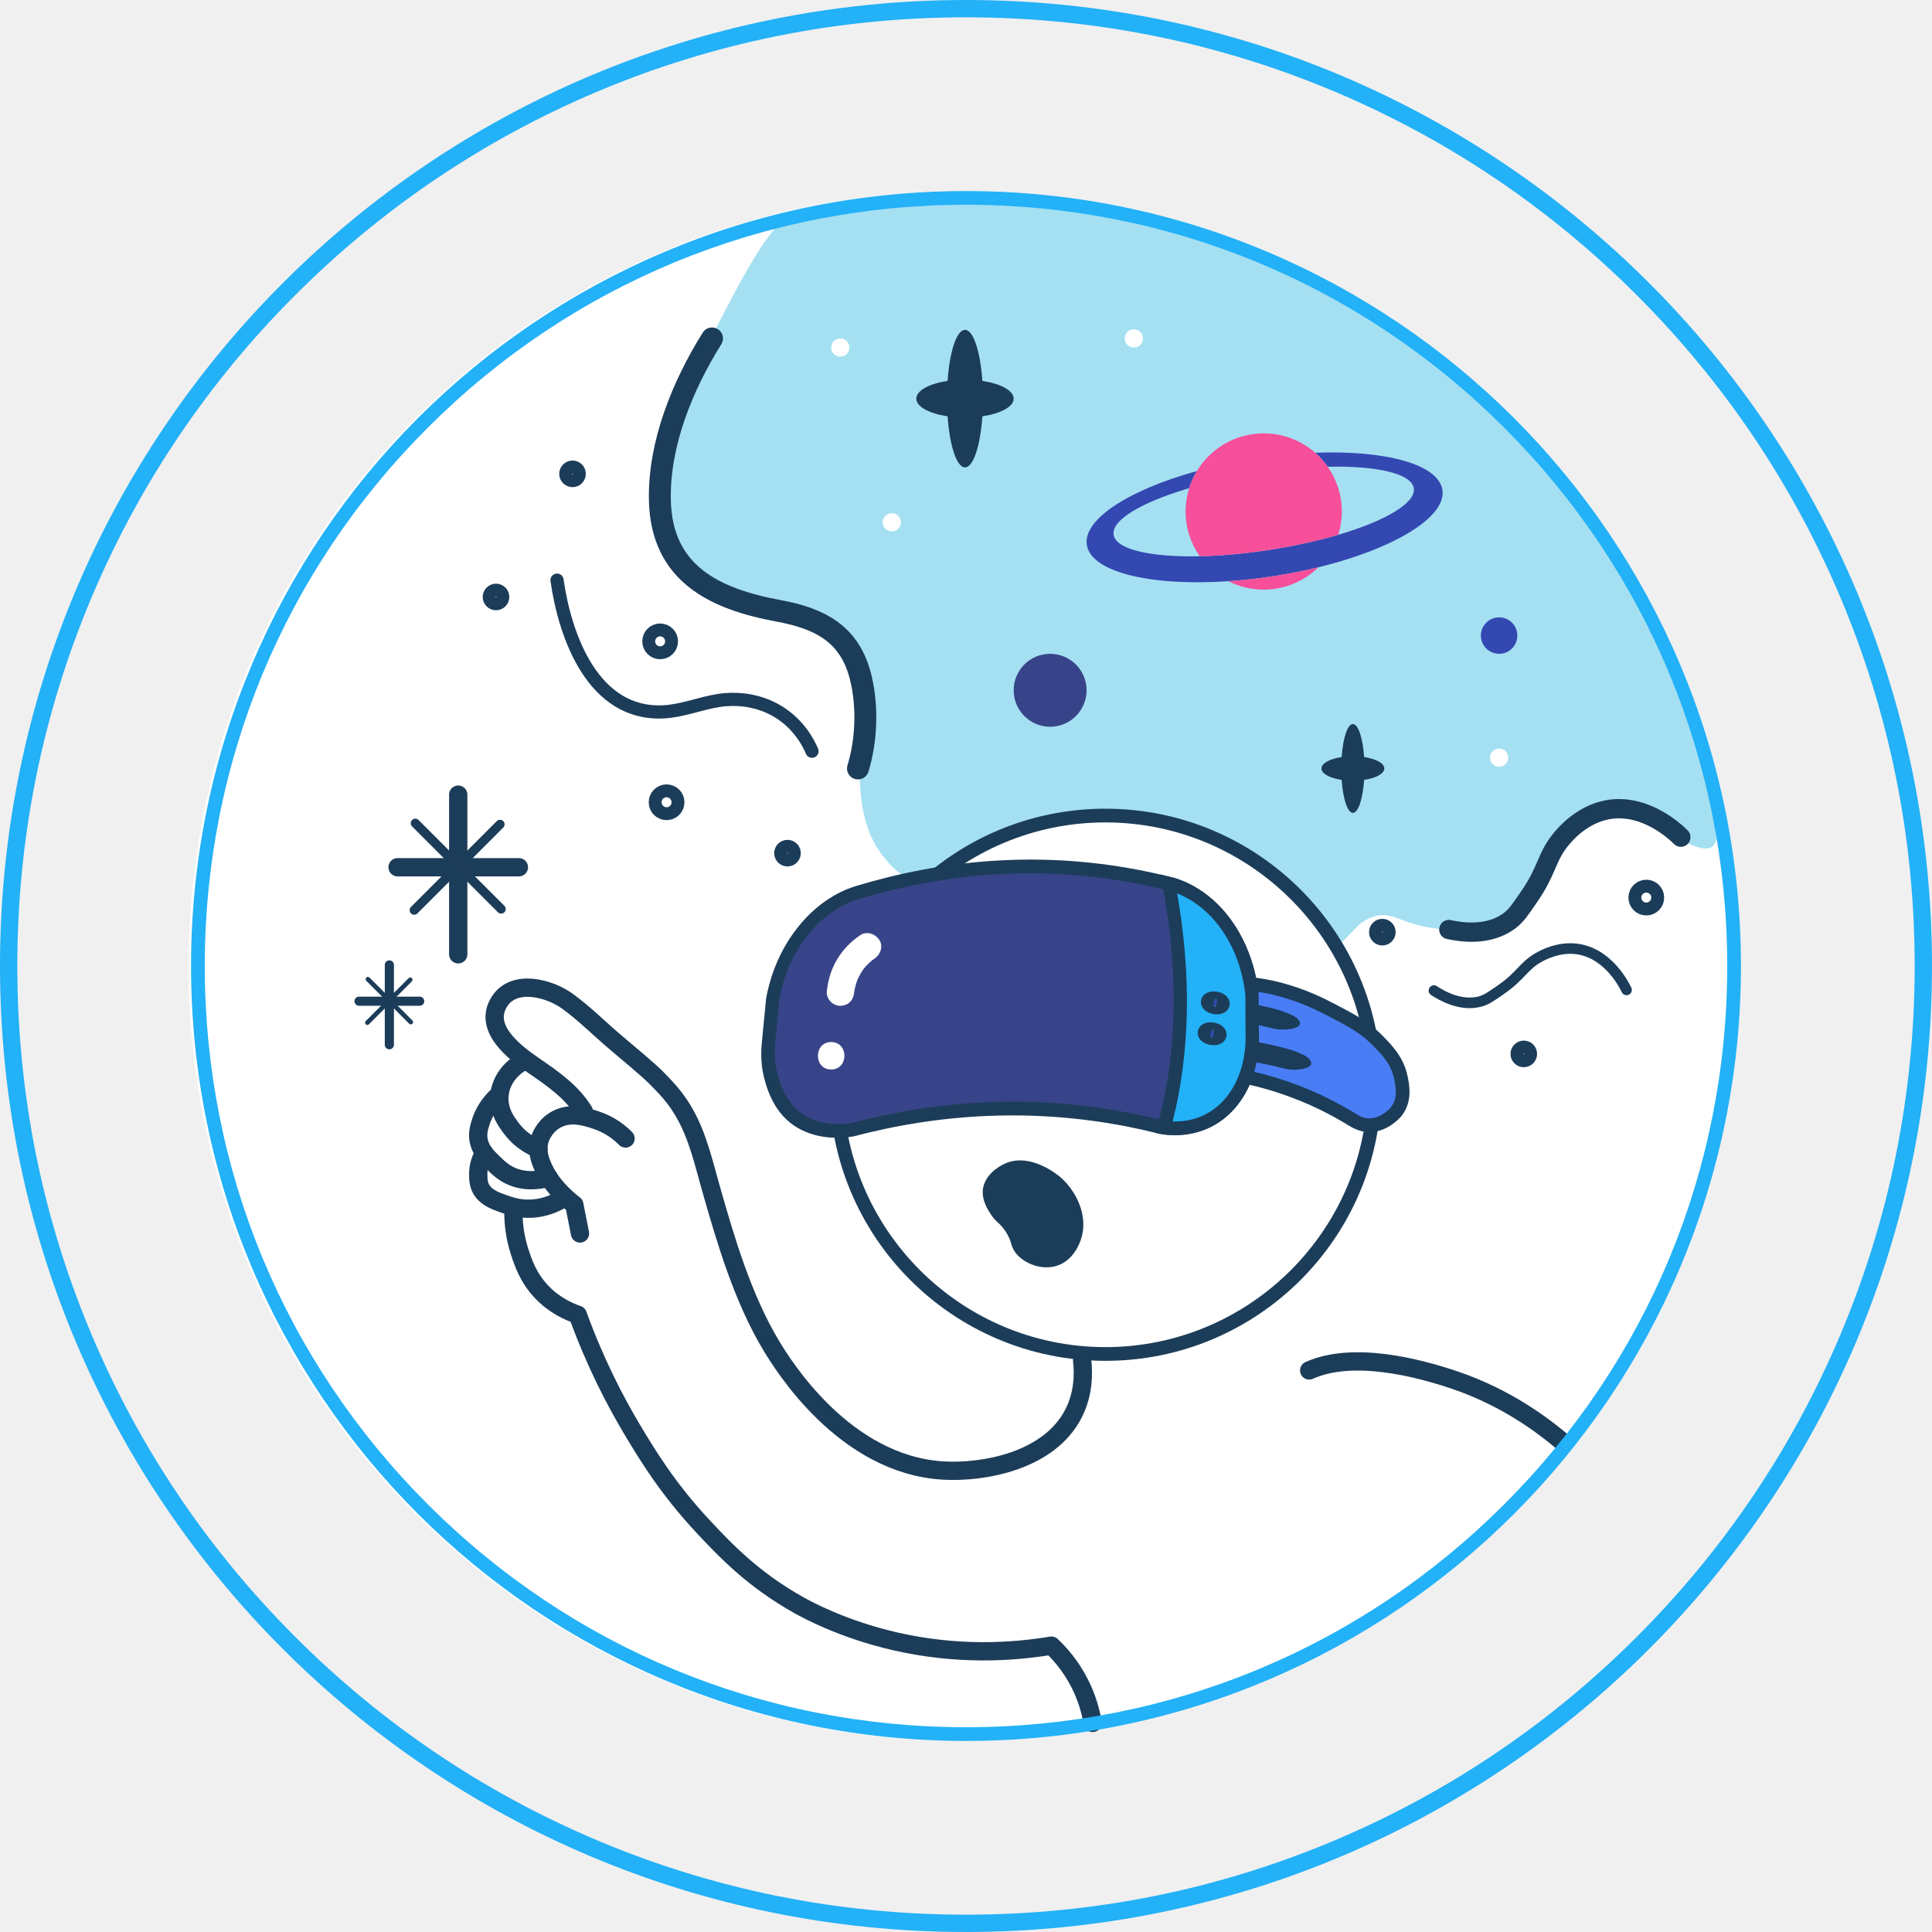
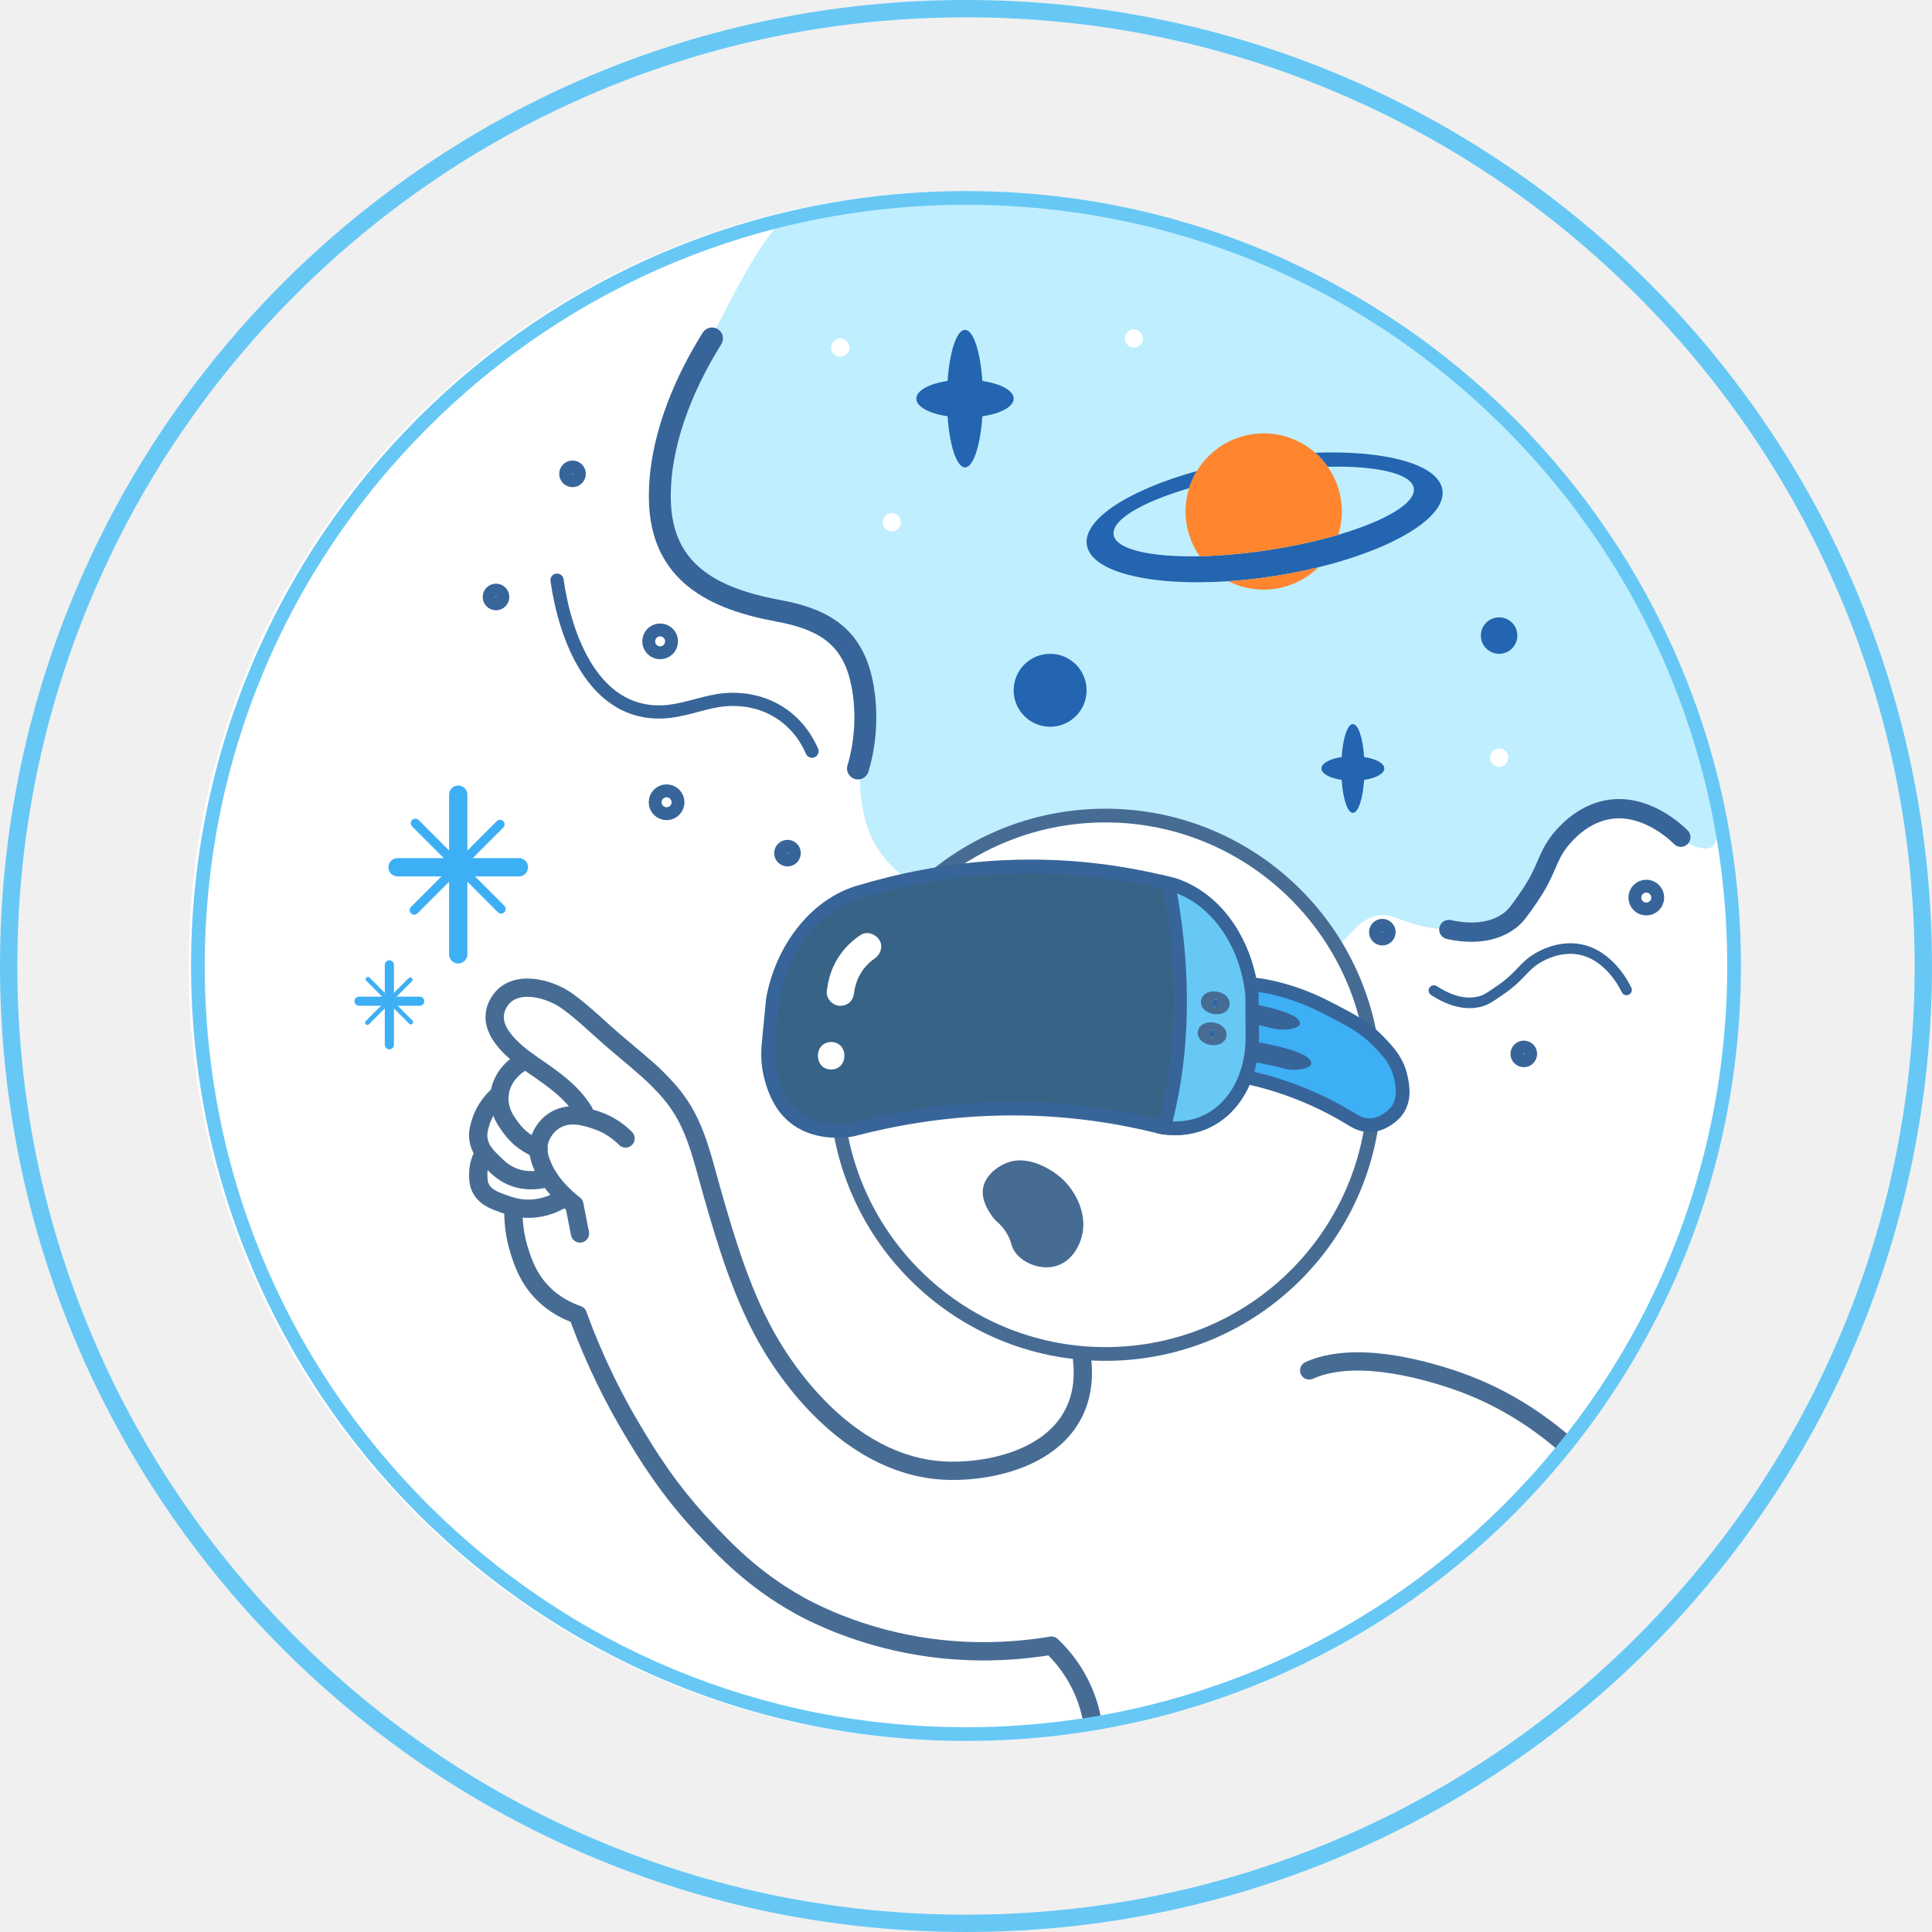
<svg xmlns="http://www.w3.org/2000/svg" id="_레이어_2" viewBox="0 0 422.487 422.487">
  <defs>
-     <style>.cls-1{stroke-width:3px;}.cls-1,.cls-2,.cls-3,.cls-4,.cls-5,.cls-6,.cls-7,.cls-8,.cls-9,.cls-10{stroke:#1c3d59;stroke-linecap:round;stroke-linejoin:round;}.cls-1,.cls-2,.cls-3,.cls-4,.cls-5,.cls-6,.cls-7,.cls-9,.cls-10{fill:none;}.cls-11{fill:#384489;}.cls-11,.cls-12,.cls-13,.cls-14,.cls-15,.cls-16,.cls-17,.cls-18,.cls-19,.cls-20{stroke-width:0px;}.cls-2{stroke-width:2.315px;}.cls-12{fill:#23b1f7;}.cls-4{stroke-width:5px;}.cls-5{stroke-width:2.883px;}.cls-13{fill:#1c3d59;}.cls-6{stroke-width:4px;}.cls-14{fill:#a4e0f2;}.cls-7{stroke-width:4.79px;}.cls-8{stroke-width:3.536px;}.cls-8,.cls-16{fill:#3448b1;}.cls-15{fill:#f74f9a;}.cls-9{stroke-width:2px;}.cls-17{fill:#23b1f7;}.cls-18{fill:#1c3d59;}.cls-19{fill:#fff;}.cls-10{stroke-width:4.219px;}.cls-20{fill:#497df5;}</style>
+     <style>.cls-1{stroke-width:4.79px;}.cls-1,.cls-2,.cls-3,.cls-4,.cls-5,.cls-6,.cls-7,.cls-8,.cls-9,.cls-10,.cls-11{stroke-linecap:round;stroke-linejoin:round;}.cls-1,.cls-2,.cls-3,.cls-4,.cls-5,.cls-6,.cls-7,.cls-8,.cls-10,.cls-11{fill:none;}.cls-1,.cls-3,.cls-5,.cls-8,.cls-10,.cls-11{stroke:#376599;}.cls-12{fill:#376599;}.cls-12,.cls-13,.cls-14,.cls-15,.cls-16,.cls-17,.cls-18,.cls-19,.cls-20{stroke-width:0px;}.cls-2,.cls-6{stroke-width:4px;}.cls-2,.cls-9{stroke:#476c94;}.cls-13{fill:#bfeefe;}.cls-3{stroke-width:4.219px;}.cls-4{stroke-width:2px;}.cls-4,.cls-6,.cls-7{stroke:#3daff5;}.cls-5{stroke-width:3px;}.cls-14,.cls-9{fill:#2365b0;}.cls-15{fill:#376387;}.cls-16{fill:#3daff5;}.cls-8{stroke-width:2.315px;}.cls-9{stroke-width:3.536px;}.cls-10{stroke-width:5px;}.cls-17{fill:#ff852e;}.cls-11{stroke-width:2.883px;}.cls-18{fill:#67c8f5;}.cls-19{fill:#fff;}.cls-20{fill:#476c94;}</style>
  </defs>
  <g id="_틀">
    <circle class="cls-19" cx="210.725" cy="211.243" r="169.465" />
-     <path class="cls-14" d="M369.438,152.523c-3.886-10.455-8.403-18.163-11.882-24.099-5.564-9.493-10.537-16.051-12.295-18.325-2.97-3.843-6.681-8.644-12.389-14.266-3.918-3.859-6.242-5.609-12.952-12.201-5.631-5.532-4.527-4.823-6.324-6.373-8.657-7.465-15.66-7.922-25.752-14.157-7.311-4.516-8.932-6.024-11.607-7.646,0,0-1.666-.985-3.537-1.905-4.169-2.048-8.439-3.292-12.657-4.446-3.927-1.074-8.474-2.252-13.563-3.45,0,0-11.825-2.71-23.191-3.158-17.413-.687-34.827,2.356-52.24,5.807-4.806,4.613-9.227,13.231-16.872,28.167-8.315,16.245-9.866,23.573-9.816,30.532.032,4.407.188,11.812,5.267,17.564,3.358,3.803,7.729,5.592,9.756,6.422,5.848,2.394,7.36.92,13.9,3.139,4.374,1.484,8.67,2.942,11.829,6.982,3.604,4.61,3.824,10.149,3.99,14.299.173,4.339-.655,5.314-.959,9.891-.138,2.086-.695,10.466,2.16,17.184,3.958,9.314,13.584,13.338,20.742,16.33,6.846,2.862,9.344,2.529,21.863,5.068,0,0,41.756,8.603,48.771,7.321,4.22-.772,7.287-2.252,7.288-2.252,6.726-3.247,6.688-6.935,11.212-8.447,4.683-1.566,5.93,1.984,15.874,2.762,5.025.393,9.355.732,13.154-1.88,2.73-1.877,4.195-4.598,6.514-8.905,2.329-4.325,2.256-5.882,4.659-8.842,1.088-1.34,2.856-3.519,5.876-4.998,4.834-2.367,10.962-2.006,15.2.584,2.184,1.335,2.223,2.257,5.1,3.85,2.08,1.152,5.758,3.188,7.621,2.224,3.48-1.802.731-18.063-4.737-32.777Z" />
-     <path class="cls-16" d="M315.425,107.113c-.87-5.6-12.44-8.69-27.83-8.11,1.03.9,1.96,1.93,2.74,3.06,10.72-.23,18.33,1.47,18.83,4.7.5,3.24-6.23,7.16-16.52,10.19-4.44,1.3-9.54,2.44-15,3.29-5.47.84-10.67,1.3-15.29,1.4-10.72.23-18.33-1.47-18.83-4.71s6.23-7.15,16.52-10.18c.41-1.32.98-2.58,1.68-3.74-14.84,4.11-24.93,10.55-24.06,16.15.93,5.98,14.04,9.08,30.97,7.93,3.18-.21,6.5-.57,9.9-1.1s6.67-1.18,9.77-1.94c16.49-4.03,28.05-10.97,27.12-16.94Z" />
-     <path class="cls-15" d="M278.535,125.993c3.4-.53,6.67-1.18,9.77-1.94-3.09,3.02-7.3,4.88-11.96,4.88-2.78,0-5.4-.66-7.71-1.84,3.18-.21,6.5-.57,9.9-1.1Z" />
-     <path class="cls-15" d="M293.425,111.853c0,1.77-.27,3.49-.78,5.1-4.44,1.3-9.54,2.44-15,3.29-5.47.84-10.67,1.3-15.29,1.4-1.95-2.77-3.09-6.15-3.09-9.79,0-1.78.27-3.49.78-5.1.41-1.32.98-2.58,1.68-3.74,3-4.94,8.42-8.24,14.62-8.24,4.31,0,8.24,1.59,11.25,4.23,1.03.9,1.96,1.93,2.74,3.06,1.95,2.77,3.09,6.15,3.09,9.79Z" />
-     <path class="cls-13" d="M221.665,87.172c0,1.767-2.845,3.274-6.837,3.863-.448,6.434-1.983,11.177-3.802,11.177s-3.363-4.743-3.811-11.177c-4.001-.589-6.837-2.096-6.837-3.863s2.837-3.274,6.837-3.871c.448-6.434,1.983-11.169,3.811-11.169s3.354,4.735,3.802,11.169c3.992.597,6.837,2.104,6.837,3.871Z" />
-     <path class="cls-13" d="M302.721,168.05c0,1.141-1.837,2.114-4.415,2.494-.289,4.154-1.28,7.216-2.455,7.216s-2.171-3.062-2.461-7.216c-2.583-.38-4.415-1.353-4.415-2.494s1.832-2.114,4.415-2.499c.289-4.154,1.28-7.211,2.461-7.211s2.166,3.057,2.455,7.211c2.577.385,4.415,1.358,4.415,2.499Z" />
-     <circle class="cls-11" cx="229.639" cy="150.95" r="7.974" />
-     <circle class="cls-16" cx="327.826" cy="138.989" r="3.987" />
+     <path class="cls-13" d="M369.438,152.523c-3.886-10.455-8.403-18.163-11.882-24.099-5.564-9.493-10.537-16.051-12.295-18.325-2.97-3.843-6.681-8.644-12.389-14.266-3.918-3.859-6.242-5.609-12.952-12.201-5.631-5.532-4.527-4.823-6.324-6.373-8.657-7.465-15.66-7.922-25.752-14.157-7.311-4.516-8.932-6.024-11.607-7.646,0,0-1.666-.985-3.537-1.905-4.169-2.048-8.439-3.292-12.657-4.446-3.927-1.074-8.474-2.252-13.563-3.45,0,0-11.825-2.71-23.191-3.158-17.413-.687-34.827,2.356-52.24,5.807-4.806,4.613-9.227,13.231-16.872,28.167-8.315,16.245-9.866,23.573-9.816,30.532.032,4.407.188,11.812,5.267,17.564,3.358,3.803,7.729,5.592,9.756,6.422,5.848,2.394,7.36.92,13.9,3.139,4.374,1.484,8.67,2.942,11.829,6.982,3.604,4.61,3.824,10.149,3.99,14.299.173,4.339-.655,5.314-.959,9.891-.138,2.086-.695,10.466,2.16,17.184,3.958,9.314,13.584,13.338,20.742,16.33,6.846,2.862,9.344,2.529,21.863,5.068,0,0,41.756,8.603,48.771,7.321,4.22-.772,7.287-2.252,7.288-2.252,6.726-3.247,6.688-6.935,11.212-8.447,4.683-1.566,5.93,1.984,15.874,2.762,5.025.393,9.355.732,13.154-1.88,2.73-1.877,4.195-4.598,6.514-8.905,2.329-4.325,2.256-5.882,4.659-8.842,1.088-1.34,2.856-3.519,5.876-4.998,4.834-2.367,10.962-2.006,15.2.584,2.184,1.335,2.223,2.257,5.1,3.85,2.08,1.152,5.758,3.188,7.621,2.224,3.48-1.802.731-18.063-4.737-32.777Z" />
+     <path class="cls-14" d="M315.425,107.113c-.87-5.6-12.44-8.69-27.83-8.11,1.03.9,1.96,1.93,2.74,3.06,10.72-.23,18.33,1.47,18.83,4.7.5,3.24-6.23,7.16-16.52,10.19-4.44,1.3-9.54,2.44-15,3.29-5.47.84-10.67,1.3-15.29,1.4-10.72.23-18.33-1.47-18.83-4.71s6.23-7.15,16.52-10.18c.41-1.32.98-2.58,1.68-3.74-14.84,4.11-24.93,10.55-24.06,16.15.93,5.98,14.04,9.08,30.97,7.93,3.18-.21,6.5-.57,9.9-1.1s6.67-1.18,9.77-1.94c16.49-4.03,28.05-10.97,27.12-16.94Z" />
+     <path class="cls-17" d="M278.535,125.993c3.4-.53,6.67-1.18,9.77-1.94-3.09,3.02-7.3,4.88-11.96,4.88-2.78,0-5.4-.66-7.71-1.84,3.18-.21,6.5-.57,9.9-1.1Z" />
+     <path class="cls-17" d="M293.425,111.853c0,1.77-.27,3.49-.78,5.1-4.44,1.3-9.54,2.44-15,3.29-5.47.84-10.67,1.3-15.29,1.4-1.95-2.77-3.09-6.15-3.09-9.79,0-1.78.27-3.49.78-5.1.41-1.32.98-2.58,1.68-3.74,3-4.94,8.42-8.24,14.62-8.24,4.31,0,8.24,1.59,11.25,4.23,1.03.9,1.96,1.93,2.74,3.06,1.95,2.77,3.09,6.15,3.09,9.79Z" />
+     <path class="cls-14" d="M221.665,87.172c0,1.767-2.845,3.274-6.837,3.863-.448,6.434-1.983,11.177-3.802,11.177s-3.363-4.743-3.811-11.177c-4.001-.589-6.837-2.096-6.837-3.863s2.837-3.274,6.837-3.871c.448-6.434,1.983-11.169,3.811-11.169s3.354,4.735,3.802,11.169c3.992.597,6.837,2.104,6.837,3.871Z" />
+     <path class="cls-14" d="M302.721,168.05c0,1.141-1.837,2.114-4.415,2.494-.289,4.154-1.28,7.216-2.455,7.216s-2.171-3.062-2.461-7.216c-2.583-.38-4.415-1.353-4.415-2.494s1.832-2.114,4.415-2.499c.289-4.154,1.28-7.211,2.461-7.211s2.166,3.057,2.455,7.211c2.577.385,4.415,1.358,4.415,2.499Z" />
+     <circle class="cls-14" cx="229.639" cy="150.95" r="7.974" />
+     <circle class="cls-14" cx="327.826" cy="138.989" r="3.987" />
    <circle class="cls-19" cx="195.016" cy="114.208" r="1.993" />
    <circle class="cls-19" cx="247.949" cy="74.009" r="1.993" />
    <circle class="cls-19" cx="327.826" cy="165.683" r="1.993" />
    <circle class="cls-19" cx="183.753" cy="76.003" r="1.993" />
    <line class="cls-6" x1="100.205" y1="173.769" x2="100.205" y2="208.689" />
    <line class="cls-6" x1="113.472" y1="189.649" x2="86.939" y2="189.649" />
-     <line class="cls-9" x1="109.34" y1="180.268" x2="90.579" y2="199.03" />
-     <line class="cls-9" x1="109.586" y1="198.784" x2="90.825" y2="180.022" />
-     <line class="cls-9" x1="85.144" y1="211.003" x2="85.144" y2="228.464" />
-     <line class="cls-9" x1="91.777" y1="218.943" x2="78.511" y2="218.943" />
-     <line class="cls-3" x1="89.711" y1="214.253" x2="80.331" y2="223.634" />
-     <line class="cls-3" x1="89.834" y1="223.511" x2="80.454" y2="214.13" />
+     <line class="cls-4" x1="109.34" y1="180.268" x2="90.579" y2="199.03" />
+     <line class="cls-4" x1="109.586" y1="198.784" x2="90.825" y2="180.022" />
+     <line class="cls-4" x1="85.144" y1="211.003" x2="85.144" y2="228.464" />
+     <line class="cls-4" x1="91.777" y1="218.943" x2="78.511" y2="218.943" />
+     <line class="cls-7" x1="89.711" y1="214.253" x2="80.331" y2="223.634" />
+     <line class="cls-7" x1="89.834" y1="223.511" x2="80.454" y2="214.13" />
    <path class="cls-19" d="M241.729,296.085c-32.462,0-58.871-26.409-58.871-58.871s26.409-58.87,58.871-58.87,58.87,26.409,58.87,58.87-26.409,58.871-58.87,58.871Z" />
-     <path class="cls-18" d="M241.729,179.845c31.634,0,57.37,25.736,57.37,57.37s-25.736,57.37-57.37,57.37-57.37-25.736-57.37-57.37,25.736-57.37,57.37-57.37M241.729,176.845c-33.342,0-60.37,27.029-60.37,60.37s27.029,60.37,60.37,60.37,60.37-27.029,60.37-60.37-27.029-60.37-60.37-60.37h0Z" />
-     <path class="cls-18" d="M236.411,270.925c-.236.72-1.475,4.499-5.062,5.789-3.52,1.265-7.67-.453-9.411-2.958-1.031-1.483-.588-2.337-2.139-4.604-1.266-1.852-1.897-1.772-3.028-3.458-.666-.993-2.156-3.214-1.822-5.685.387-2.86,3.062-4.85,5.081-5.67,5.506-2.237,11.318,2.627,11.866,3.1,3.445,2.968,6.168,8.442,4.514,13.487Z" />
-     <path class="cls-6" d="M113.811,232.449c-.899.563-2.653,1.833-3.731,4.025-.76,1.545-.865,2.9-.886,3.442-.012.302-.043,1.576.493,3.153.451,1.327,1.08,2.21,1.686,3.061.536.753,1.303,1.814,2.646,2.921.771.636,2,1.508,3.735,2.226" />
-     <path class="cls-6" d="M109.251,239.239c-1.322,1.161-3.152,3.142-4.071,5.983-.391,1.208-.917,2.783-.388,4.687.523,1.882,1.751,3.085,2.908,4.218,1.295,1.269,2.652,2.625,4.944,3.398,3.194,1.077,6.158.349,7.348-.014" />
-     <path class="cls-6" d="M105.877,252.112c-.579.985-1.332,2.639-1.294,4.725.019,1.043-.007,2.532,1.092,3.857,1.109,1.337,2.701,1.914,4.2,2.457,1.442.522,3.348,1.225,5.953,1.169,3.294-.071,5.72-1.305,6.843-1.975" />
-     <path class="cls-6" d="M136.795,248.958c-1.215-1.233-3.38-3.04-6.641-4.081-2.142-.684-5.005-1.598-7.886-.371-2.923,1.245-3.946,3.877-4.151,4.452-.982,2.758.141,5.188.83,6.678,2.086,4.513,6.641,7.791,6.641,7.791h0c.415,2.102.83,4.205,1.245,6.307" />
-     <path class="cls-6" d="M238.939,376.761c-.363-2.191-1.118-5.236-2.789-8.557-1.987-3.948-4.46-6.678-6.221-8.337-8.645,1.438-20.626,2.168-34.163-.938-11.411-2.619-19.242-6.89-21.023-7.884-10.021-5.589-16.161-12.061-21.023-17.269-7.675-8.221-12.14-15.588-15.392-21.023-3.757-6.279-8.17-14.731-11.986-25.253-1.994-.674-5.113-2.064-7.884-4.974-2.948-3.096-4.024-6.36-4.778-8.646-1.189-3.605-1.416-6.776-1.406-8.925" />
-     <path class="cls-6" d="M286.291,299.683c9.513-4.286,23.74-.655,32.026,2.184,8.774,3.006,16.562,7.69,23.249,13.346" />
-     <path class="cls-6" d="M127.676,243.047c-2.676-4.328-6.755-7.135-11.067-10.09-4.5-3.093-11.045-8.311-7.352-13.993,3.184-4.911,10.846-2.906,14.826-.02,3.803,2.747,7.098,6.117,10.658,9.111,7.543,6.344,8.07,6.839,10.68,9.605,6.448,6.834,7.695,14.055,10.458,23.661,2.692,9.357,6.544,22.75,12.952,33.224,2.375,3.882,15.756,25.755,37.447,27.03,8.681.51,23.223-2.012,28.531-12.576,2.129-4.238,2.171-8.57,1.826-11.629" />
-     <path class="cls-7" d="M155.701,74.009c-6.447,10.302-11.671,23.054-11.402,35.385.348,15.966,11.85,21.58,25.913,24.174,9.118,1.682,15.721,5.027,18.051,14.743,1.501,6.257,1.235,13.587-.644,19.739" />
-     <path class="cls-10" d="M367.559,183.077c-.858-.864-7.788-7.632-16.199-5.971-5.687,1.123-9.297,5.555-10.095,6.535-3.125,3.837-2.869,6.68-6.922,12.517-1.873,2.697-2.748,4.087-4.301,5.23-4.578,3.37-10.499,2.483-13.214,1.88" />
-     <path class="cls-5" d="M121.81,126.867c1.762,12.409,7.943,29.558,23.27,28.802,4.071-.201,7.954-1.824,11.975-2.473,3.773-.609,7.645-.149,11.013,1.329,4.358,1.912,7.642,5.438,9.503,9.75" />
-     <path class="cls-2" d="M355.691,216.473c-.408-.863-3.756-7.683-10.313-8.87-4.434-.803-8.188,1.357-9.018,1.835-3.25,1.87-3.781,3.984-8.214,7.028-2.048,1.406-3.038,2.157-4.46,2.538-4.192,1.124-8.289-1.188-10.118-2.389" />
-     <circle class="cls-1" cx="125.198" cy="103.62" r="1.408" />
-     <circle class="cls-1" cx="172.209" cy="186.562" r="1.408" />
-     <circle class="cls-1" cx="108.466" cy="130.543" r="1.408" />
-     <circle class="cls-4" cx="360.01" cy="196.281" r="1.408" />
-     <circle class="cls-4" cx="144.359" cy="140.251" r="1.408" />
-     <circle class="cls-4" cx="145.767" cy="175.437" r="1.408" />
-     <circle class="cls-1" cx="333.221" cy="230.465" r="1.408" />
-     <circle class="cls-1" cx="302.29" cy="203.842" r="1.408" />
-     <path class="cls-11" d="M183.231,247.306c-3.415,0-8.179-.876-11.46-5.05-2.972-3.808-3.636-9.018-3.702-9.6-.153-1.48-.156-3.041-.008-4.626l.925-9.648c.545-3.084,2.092-9.011,6.359-14.479,4.561-5.901,9.762-8.055,12.454-8.814,10.364-3.099,20.844-4.935,31.208-5.46,2.088-.106,4.204-.16,6.287-.16,10.49,0,20.993,1.349,31.26,4.009,2.708.848,7.987,3.241,12.149,9.541,2.137,3.207,3.657,6.882,4.513,10.923.318,1.487.483,2.716.566,3.506l.07,9.639c.01,1.337-.124,4.856-1.577,8.63-.832,2.139-1.969,4.046-3.379,5.668-3.883,4.423-8.646,5.352-11.954,5.352-1.922,0-3.242-.318-3.385-.354-10.536-2.634-21.313-3.97-32.075-3.97-1.034,0-2.079.012-3.137.038-10.591.252-21.296,1.792-31.859,4.577-.258.05-1.52.278-3.254.278Z" />
-     <path class="cls-13" d="M225.22,190.97c10.371,0,20.754,1.328,30.903,3.949,2.616.827,7.519,3.084,11.399,8.962,2.027,3.045,3.468,6.54,4.279,10.391.292,1.37.447,2.513.527,3.268l.055,9.562c.007,1.25-.122,4.538-1.484,8.068-.772,1.98-1.821,3.74-3.115,5.227-3.512,4.001-7.821,4.841-10.815,4.841-1.77,0-2.97-.297-3.027-.311-10.635-2.663-21.517-4.013-32.383-4.013-1.05,0-2.116.013-3.168.038-10.662.255-21.44,1.803-32.073,4.602-.349.066-1.464.253-2.955.253-3.104,0-7.426-.789-10.381-4.547-2.753-3.526-3.375-8.381-3.434-8.903-.147-1.395-.152-2.855-.015-4.336l.905-9.588c.523-2.946,1.991-8.527,5.995-13.662,4.265-5.521,9.111-7.528,11.659-8.245,10.248-3.061,20.63-4.877,30.898-5.397,2.068-.105,4.163-.158,6.229-.158h.001M225.369,187.97c-2.064,0-4.181.051-6.344.161-12.158.618-22.824,2.924-31.473,5.513-1.951.55-8.003,2.552-13.29,9.394-4.851,6.207-6.291,12.823-6.727,15.297l-.945,9.713c-.162,1.694-.159,3.348.004,4.931.059.538.71,6.103,3.962,10.274,3.666,4.662,8.996,5.555,12.543,5.555,1.929,0,3.329-.264,3.652-.33,8.581-2.258,19.294-4.234,31.546-4.526,1.047-.025,2.083-.037,3.106-.037,12.563,0,23.321,1.819,31.758,3.925.272.068,1.704.399,3.754.399,3.503,0,8.796-.968,13.098-5.867,1.697-1.951,2.852-4.075,3.641-6.111,1.64-4.278,1.674-8.173,1.665-9.185l-.084-9.713c-.093-.897-.27-2.191-.605-3.744-.674-3.158-2.02-7.37-4.75-11.46-4.774-7.228-10.871-9.481-12.964-10.136-8.408-2.181-19.09-4.051-31.548-4.051h0Z" />
-     <path class="cls-20" d="M299.331,246.064c-1.724-.04-3.022-.843-4.066-1.489l-.441-.27c-5.603-3.37-11.708-5.981-18.141-7.759-2.655-.734-5.387-1.323-8.143-1.756,1.173-3.557,1.271-6.681,1.25-7.984l-.162-9.798-.01-.081c-.063-.505-.164-1.188-.321-2.001,3.734.142,6.632.407,10.47,1.407,5.443,1.432,9.207,3.392,11.697,4.689,4.174,2.181,7.143,3.731,10.095,6.811,1.782,1.851,3.998,4.151,4.75,7.669.383,1.766,1.093,5.044-1.066,7.679-.026.032-2.416,2.882-5.782,2.882h-.129Z" />
-     <path class="cls-13" d="M271.077,216.509c2.776.158,5.205.467,8.305,1.275,5.284,1.389,8.958,3.304,11.387,4.569l.059.031c3.985,2.081,6.864,3.585,9.653,6.494,1.734,1.8,3.698,3.84,4.363,6.948.454,2.096.807,4.493-.754,6.398-.02.023-2.007,2.341-4.629,2.341h-.092c-1.318-.031-2.378-.687-3.313-1.265-.165-.102-.32-.198-.453-.277-5.725-3.443-11.956-6.109-18.52-7.923-2.168-.599-4.385-1.104-6.625-1.508.749-2.899.856-5.373.832-6.811l-.16-9.717-.003-.163-.02-.162c-.01-.077-.02-.154-.03-.232M267.41,213.364c.396,1.557.607,2.852.72,3.75l.16,9.717c.017,1.013.005,4.909-1.81,9.178,2.969.389,6.28,1.009,9.803,1.983,7.648,2.114,13.608,5.097,17.773,7.602,1.106.658,2.821,1.913,5.243,1.969.054.001.107.002.161.002,4.045,0,6.812-3.271,6.942-3.431,2.605-3.179,1.791-7.015,1.373-8.944-.833-3.897-3.239-6.426-5.134-8.394-3.14-3.275-6.3-4.918-10.484-7.103-2.696-1.405-6.527-3.368-12.013-4.811-4.797-1.251-8.248-1.388-12.734-1.518h0Z" />
-     <path class="cls-13" d="M283.498,224.659c-.061.027-1.384.579-3.402.486-1.183-.055-2.043-.313-2.595-.452-2.079-.529-5.042-1.178-8.813-1.701-1.737-.241-3.364-.414-4.82-.54.806-.736.739-1.438.712-1.621l-.259-1.754c-.072-.164-.199-.401-.421-.689,2.191.107,3.878.196,6.241.511,2.704.362,4.609.787,5.951,1.091,2.082.472,3.655.827,5.248,1.475.961.39,2.182.891,2.661,1.608.24.355.708,1.062-.504,1.587Z" />
-     <path class="cls-13" d="M285.96,233.42c-.062.028-1.385.599-3.403.507-1.183-.055-2.042-.319-2.594-.461-2.078-.541-5.041-1.204-8.811-1.737-1.737-.245-3.364-.421-4.819-.547.807-.76.742-1.483.715-1.671l-.256-1.808c-.071-.169-.198-.413-.42-.71,2.191.106,3.878.195,6.241.515,2.703.368,4.608.803,5.949,1.113,2.082.482,3.654.845,5.245,1.511.961.4,2.181.914,2.658,1.653.239.366.707,1.093-.507,1.636Z" />
-     <path class="cls-17" d="M256.934,246.738c-.984,0-1.81-.083-2.401-.169,4.414-15.973,4.695-34.334,1.05-53.352.348.086.691.174,1.031.262,2.698.848,7.96,3.241,12.106,9.541,2.131,3.207,3.647,6.882,4.5,10.923.318,1.487.482,2.716.565,3.506l.069,9.639c.009,1.337-.125,4.856-1.577,8.63-.832,2.139-1.969,4.047-3.381,5.668-3.887,4.423-8.652,5.352-11.96,5.352h0Z" />
-     <path class="cls-13" d="M257.418,195.364c2.733,1.096,6.802,3.473,10.122,8.516,2.021,3.045,3.458,6.54,4.266,10.391.291,1.37.445,2.513.526,3.268l.053,9.562c.007,1.25-.122,4.538-1.485,8.068-.772,1.98-1.822,3.74-3.117,5.227-3.515,4.001-7.826,4.841-10.821,4.841-.182,0-.358-.003-.527-.009,3.831-15.091,4.103-32.172.983-49.865M253.745,191.229c3.789,18.419,4.358,38.134-1.099,56.487.167.041.34.081.505.122.272.068,1.705.399,3.755.399,3.505,0,8.801-.967,13.107-5.867,1.697-1.951,2.853-4.075,3.643-6.111,1.64-4.278,1.674-8.173,1.665-9.185l-.084-9.713c-.093-.897-.269-2.191-.604-3.744-.672-3.158-2.015-7.37-4.738-11.46-4.757-7.228-10.833-9.481-12.918-10.136-1.04-.27-2.123-.534-3.232-.792h0Z" />
-     <ellipse class="cls-8" cx="265.758" cy="219.303" rx=".704" ry="1.408" transform="translate(3.671 442.981) rotate(-80.008)" />
-     <ellipse class="cls-8" cx="265.068" cy="226.055" rx=".704" ry="1.408" transform="translate(-3.549 447.882) rotate(-80.008)" />
+     <path class="cls-20" d="M241.729,179.845c31.634,0,57.37,25.736,57.37,57.37s-25.736,57.37-57.37,57.37-57.37-25.736-57.37-57.37,25.736-57.37,57.37-57.37M241.729,176.845c-33.342,0-60.37,27.029-60.37,60.37s27.029,60.37,60.37,60.37,60.37-27.029,60.37-60.37-27.029-60.37-60.37-60.37h0Z" />
+     <path class="cls-20" d="M236.411,270.925c-.236.72-1.475,4.499-5.062,5.789-3.52,1.265-7.67-.453-9.411-2.958-1.031-1.483-.588-2.337-2.139-4.604-1.266-1.852-1.897-1.772-3.028-3.458-.666-.993-2.156-3.214-1.822-5.685.387-2.86,3.062-4.85,5.081-5.67,5.506-2.237,11.318,2.627,11.866,3.1,3.445,2.968,6.168,8.442,4.514,13.487Z" />
+     <path class="cls-2" d="M113.811,232.449c-.899.563-2.653,1.833-3.731,4.025-.76,1.545-.865,2.9-.886,3.442-.012.302-.043,1.576.493,3.153.451,1.327,1.08,2.21,1.686,3.061.536.753,1.303,1.814,2.646,2.921.771.636,2,1.508,3.735,2.226" />
+     <path class="cls-2" d="M109.251,239.239c-1.322,1.161-3.152,3.142-4.071,5.983-.391,1.208-.917,2.783-.388,4.687.523,1.882,1.751,3.085,2.908,4.218,1.295,1.269,2.652,2.625,4.944,3.398,3.194,1.077,6.158.349,7.348-.014" />
+     <path class="cls-2" d="M105.877,252.112c-.579.985-1.332,2.639-1.294,4.725.019,1.043-.007,2.532,1.092,3.857,1.109,1.337,2.701,1.914,4.2,2.457,1.442.522,3.348,1.225,5.953,1.169,3.294-.071,5.72-1.305,6.843-1.975" />
+     <path class="cls-2" d="M136.795,248.958c-1.215-1.233-3.38-3.04-6.641-4.081-2.142-.684-5.005-1.598-7.886-.371-2.923,1.245-3.946,3.877-4.151,4.452-.982,2.758.141,5.188.83,6.678,2.086,4.513,6.641,7.791,6.641,7.791h0c.415,2.102.83,4.205,1.245,6.307" />
+     <path class="cls-2" d="M238.628,375.162c-.429-1.93-1.165-4.349-2.477-6.957-1.962-3.899-4.411-6.629-6.221-8.337-8.645,1.438-20.626,2.168-34.163-.938-11.411-2.619-19.242-6.89-21.023-7.884-10.021-5.589-16.161-12.061-21.023-17.269-7.675-8.221-12.14-15.588-15.392-21.023-3.757-6.279-8.17-14.731-11.986-25.253-1.994-.674-5.113-2.064-7.884-4.974-2.948-3.096-4.024-6.36-4.778-8.646-1.189-3.605-1.416-6.776-1.406-8.925" />
+     <path class="cls-2" d="M286.291,299.683c9.513-4.286,23.74-.655,32.026,2.184,8.774,3.006,16.562,7.69,23.249,13.346" />
+     <path class="cls-2" d="M127.676,243.047c-2.676-4.328-6.755-7.135-11.067-10.09-4.5-3.093-11.045-8.311-7.352-13.993,3.184-4.911,10.846-2.906,14.826-.02,3.803,2.747,7.098,6.117,10.658,9.111,7.543,6.344,8.07,6.839,10.68,9.605,6.448,6.834,7.695,14.055,10.458,23.661,2.692,9.357,6.544,22.75,12.952,33.224,2.375,3.882,15.756,25.755,37.447,27.03,8.681.51,23.223-2.012,28.531-12.576,2.129-4.238,2.171-8.57,1.826-11.629" />
+     <path class="cls-1" d="M155.701,74.009c-6.447,10.302-11.671,23.054-11.402,35.385.348,15.966,11.85,21.58,25.913,24.174,9.118,1.682,15.721,5.027,18.051,14.743,1.501,6.257,1.235,13.587-.644,19.739" />
+     <path class="cls-3" d="M367.559,183.077c-.858-.864-7.788-7.632-16.199-5.971-5.687,1.123-9.297,5.555-10.095,6.535-3.125,3.837-2.869,6.68-6.922,12.517-1.873,2.697-2.748,4.087-4.301,5.23-4.578,3.37-10.499,2.483-13.214,1.88" />
+     <path class="cls-11" d="M121.81,126.867c1.762,12.409,7.943,29.558,23.27,28.802,4.071-.201,7.954-1.824,11.975-2.473,3.773-.609,7.645-.149,11.013,1.329,4.358,1.912,7.642,5.438,9.503,9.75" />
+     <path class="cls-8" d="M355.691,216.473c-.408-.863-3.756-7.683-10.313-8.87-4.434-.803-8.188,1.357-9.018,1.835-3.25,1.87-3.781,3.984-8.214,7.028-2.048,1.406-3.038,2.157-4.46,2.538-4.192,1.124-8.289-1.188-10.118-2.389" />
+     <circle class="cls-5" cx="125.198" cy="103.62" r="1.408" />
+     <circle class="cls-5" cx="172.209" cy="186.562" r="1.408" />
+     <circle class="cls-5" cx="108.466" cy="130.543" r="1.408" />
+     <circle class="cls-10" cx="360.01" cy="196.281" r="1.408" />
+     <circle class="cls-10" cx="144.359" cy="140.251" r="1.408" />
+     <circle class="cls-10" cx="145.767" cy="175.437" r="1.408" />
+     <circle class="cls-5" cx="333.221" cy="230.465" r="1.408" />
+     <circle class="cls-5" cx="302.29" cy="203.842" r="1.408" />
+     <path class="cls-15" d="M183.231,247.306c-3.415,0-8.179-.876-11.46-5.05-2.972-3.808-3.636-9.018-3.702-9.6-.153-1.48-.156-3.041-.008-4.626l.925-9.648c.545-3.084,2.092-9.011,6.359-14.479,4.561-5.901,9.762-8.055,12.454-8.814,10.364-3.099,20.844-4.935,31.208-5.46,2.088-.106,4.204-.16,6.287-.16,10.49,0,20.993,1.349,31.26,4.009,2.708.848,7.987,3.241,12.149,9.541,2.137,3.207,3.657,6.882,4.513,10.923.318,1.487.483,2.716.566,3.506l.07,9.639c.01,1.337-.124,4.856-1.577,8.63-.832,2.139-1.969,4.046-3.379,5.668-3.883,4.423-8.646,5.352-11.954,5.352-1.922,0-3.242-.318-3.385-.354-10.536-2.634-21.313-3.97-32.075-3.97-1.034,0-2.079.012-3.137.038-10.591.252-21.296,1.792-31.859,4.577-.258.05-1.52.278-3.254.278Z" />
+     <path class="cls-12" d="M225.22,190.97c10.371,0,20.754,1.328,30.903,3.949,2.616.827,7.519,3.084,11.399,8.962,2.027,3.045,3.468,6.54,4.279,10.391.292,1.37.447,2.513.527,3.268l.055,9.562c.007,1.25-.122,4.538-1.484,8.068-.772,1.98-1.821,3.74-3.115,5.227-3.512,4.001-7.821,4.841-10.815,4.841-1.77,0-2.97-.297-3.027-.311-10.635-2.663-21.517-4.013-32.383-4.013-1.05,0-2.116.013-3.168.038-10.662.255-21.44,1.803-32.073,4.602-.349.066-1.464.253-2.955.253-3.104,0-7.426-.789-10.381-4.547-2.753-3.526-3.375-8.381-3.434-8.903-.147-1.395-.152-2.855-.015-4.336l.905-9.588c.523-2.946,1.991-8.527,5.995-13.662,4.265-5.521,9.111-7.528,11.659-8.245,10.248-3.061,20.63-4.877,30.898-5.397,2.068-.105,4.163-.158,6.229-.158h.001M225.369,187.97c-2.064,0-4.181.051-6.344.161-12.158.618-22.824,2.924-31.473,5.513-1.951.55-8.003,2.552-13.29,9.394-4.851,6.207-6.291,12.823-6.727,15.297l-.945,9.713c-.162,1.694-.159,3.348.004,4.931.059.538.71,6.103,3.962,10.274,3.666,4.662,8.996,5.555,12.543,5.555,1.929,0,3.329-.264,3.652-.33,8.581-2.258,19.294-4.234,31.546-4.526,1.047-.025,2.083-.037,3.106-.037,12.563,0,23.321,1.819,31.758,3.925.272.068,1.704.399,3.754.399,3.503,0,8.796-.968,13.098-5.867,1.697-1.951,2.852-4.075,3.641-6.111,1.64-4.278,1.674-8.173,1.665-9.185l-.084-9.713c-.093-.897-.27-2.191-.605-3.744-.674-3.158-2.02-7.37-4.75-11.46-4.774-7.228-10.871-9.481-12.964-10.136-8.408-2.181-19.09-4.051-31.548-4.051h0Z" />
+     <path class="cls-16" d="M299.331,246.064c-1.724-.04-3.022-.843-4.066-1.489l-.441-.27c-5.603-3.37-11.708-5.981-18.141-7.759-2.655-.734-5.387-1.323-8.143-1.756,1.173-3.557,1.271-6.681,1.25-7.984l-.162-9.798-.01-.081c-.063-.505-.164-1.188-.321-2.001,3.734.142,6.632.407,10.47,1.407,5.443,1.432,9.207,3.392,11.697,4.689,4.174,2.181,7.143,3.731,10.095,6.811,1.782,1.851,3.998,4.151,4.75,7.669.383,1.766,1.093,5.044-1.066,7.679-.026.032-2.416,2.882-5.782,2.882h-.129Z" />
+     <path class="cls-12" d="M271.077,216.509c2.776.158,5.205.467,8.305,1.275,5.284,1.389,8.958,3.304,11.387,4.569l.059.031c3.985,2.081,6.864,3.585,9.653,6.494,1.734,1.8,3.698,3.84,4.363,6.948.454,2.096.807,4.493-.754,6.398-.02.023-2.007,2.341-4.629,2.341h-.092c-1.318-.031-2.378-.687-3.313-1.265-.165-.102-.32-.198-.453-.277-5.725-3.443-11.956-6.109-18.52-7.923-2.168-.599-4.385-1.104-6.625-1.508.749-2.899.856-5.373.832-6.811l-.16-9.717-.003-.163-.02-.162c-.01-.077-.02-.154-.03-.232M267.41,213.364c.396,1.557.607,2.852.72,3.75l.16,9.717c.017,1.013.005,4.909-1.81,9.178,2.969.389,6.28,1.009,9.803,1.983,7.648,2.114,13.608,5.097,17.773,7.602,1.106.658,2.821,1.913,5.243,1.969.054.001.107.002.161.002,4.045,0,6.812-3.271,6.942-3.431,2.605-3.179,1.791-7.015,1.373-8.944-.833-3.897-3.239-6.426-5.134-8.394-3.14-3.275-6.3-4.918-10.484-7.103-2.696-1.405-6.527-3.368-12.013-4.811-4.797-1.251-8.248-1.388-12.734-1.518h0Z" />
+     <path class="cls-12" d="M283.498,224.659c-.061.027-1.384.579-3.402.486-1.183-.055-2.043-.313-2.595-.452-2.079-.529-5.042-1.178-8.813-1.701-1.737-.241-3.364-.414-4.82-.54.806-.736.739-1.438.712-1.621l-.259-1.754c-.072-.164-.199-.401-.421-.689,2.191.107,3.878.196,6.241.511,2.704.362,4.609.787,5.951,1.091,2.082.472,3.655.827,5.248,1.475.961.39,2.182.891,2.661,1.608.24.355.708,1.062-.504,1.587Z" />
+     <path class="cls-12" d="M285.96,233.42c-.062.028-1.385.599-3.403.507-1.183-.055-2.042-.319-2.594-.461-2.078-.541-5.041-1.204-8.811-1.737-1.737-.245-3.364-.421-4.819-.547.807-.76.742-1.483.715-1.671l-.256-1.808c-.071-.169-.198-.413-.42-.71,2.191.106,3.878.195,6.241.515,2.703.368,4.608.803,5.949,1.113,2.082.482,3.654.845,5.245,1.511.961.4,2.181.914,2.658,1.653.239.366.707,1.093-.507,1.636Z" />
+     <path class="cls-18" d="M256.934,246.738c-.984,0-1.81-.083-2.401-.169,4.414-15.973,4.695-34.334,1.05-53.352.348.086.691.174,1.031.262,2.698.848,7.96,3.241,12.106,9.541,2.131,3.207,3.647,6.882,4.5,10.923.318,1.487.482,2.716.565,3.506l.069,9.639c.009,1.337-.125,4.856-1.577,8.63-.832,2.139-1.969,4.047-3.381,5.668-3.887,4.423-8.652,5.352-11.96,5.352h0Z" />
+     <path class="cls-12" d="M257.418,195.364c2.733,1.096,6.802,3.473,10.122,8.516,2.021,3.045,3.458,6.54,4.266,10.391.291,1.37.445,2.513.526,3.268l.053,9.562c.007,1.25-.122,4.538-1.485,8.068-.772,1.98-1.822,3.74-3.117,5.227-3.515,4.001-7.826,4.841-10.821,4.841-.182,0-.358-.003-.527-.009,3.831-15.091,4.103-32.172.983-49.865M253.745,191.229c3.789,18.419,4.358,38.134-1.099,56.487.167.041.34.081.505.122.272.068,1.705.399,3.755.399,3.505,0,8.801-.967,13.107-5.867,1.697-1.951,2.853-4.075,3.643-6.111,1.64-4.278,1.674-8.173,1.665-9.185l-.084-9.713c-.093-.897-.269-2.191-.604-3.744-.672-3.158-2.015-7.37-4.738-11.46-4.757-7.228-10.833-9.481-12.918-10.136-1.04-.27-2.123-.534-3.232-.792h0Z" />
+     <ellipse class="cls-9" cx="265.758" cy="219.303" rx=".704" ry="1.408" transform="translate(3.671 442.981) rotate(-80.008)" />
+     <ellipse class="cls-9" cx="265.068" cy="226.055" rx=".704" ry="1.408" transform="translate(-3.549 447.882) rotate(-80.008)" />
    <path class="cls-19" d="M188.185,204.465c-2.09,1.38-3.847,3.183-5.133,5.337-1.31,2.196-2.015,4.617-2.257,7.149-.069.722.384,1.627.879,2.121.52.52,1.374.912,2.121.879.776-.035,1.581-.29,2.121-.879.567-.617.799-1.288.879-2.121.019-.202.042-.402.069-.603l-.107.798c.166-1.154.478-2.271.926-3.347l-.302.717c.249-.579.53-1.142.853-1.684.168-.281.345-.556.532-.824.083-.119.162-.266.265-.366l-.286.368c.062-.079.125-.157.189-.235.382-.464.794-.903,1.236-1.31.22-.203.466-.38.682-.586-.657.628-.279.213-.07.063.142-.102.287-.199.433-.295,1.308-.863,1.987-2.691,1.076-4.105-.841-1.305-2.704-2.001-4.105-1.076h0Z" />
    <path class="cls-19" d="M181.76,233.873c3.861,0,3.867-6,0-6s-3.867,6,0,6h0Z" />
-     <path class="cls-17" d="M211.243,3.788c28.008,0,55.176,5.485,80.75,16.301,24.703,10.449,46.89,25.407,65.943,44.461,19.054,19.054,34.012,41.24,44.461,65.943,10.817,25.574,16.301,52.742,16.301,80.75s-5.484,55.176-16.301,80.75c-10.449,24.703-25.407,46.89-44.461,65.943-19.054,19.054-41.24,34.012-65.943,44.461-25.574,10.817-52.742,16.301-80.75,16.301s-55.176-5.484-80.75-16.301c-24.703-10.449-46.89-25.407-65.943-44.461-19.054-19.054-34.012-41.24-44.461-65.943-10.817-25.574-16.301-52.742-16.301-80.75s5.485-55.176,16.301-80.75c10.449-24.703,25.407-46.89,44.461-65.943,19.054-19.054,41.24-34.012,65.943-44.461,25.574-10.817,52.742-16.301,80.75-16.301M211.243,0C94.577,0,0,94.577,0,211.243s94.577,211.243,211.243,211.243,211.243-94.577,211.243-211.243S327.91,0,211.243,0h0Z" />
-     <path class="cls-12" d="M211.243,44.778c44.464,0,86.268,17.315,117.709,48.757,31.441,31.441,48.757,73.244,48.757,117.709s-17.315,86.268-48.757,117.709c-31.441,31.441-73.244,48.757-117.709,48.757s-86.268-17.315-117.709-48.757c-31.441-31.441-48.757-73.244-48.757-117.709s17.315-86.268,48.757-117.709c31.441-31.441,73.244-48.757,117.709-48.757M211.243,41.778c-93.593,0-169.465,75.872-169.465,169.465s75.872,169.465,169.465,169.465,169.465-75.872,169.465-169.465S304.836,41.778,211.243,41.778h0Z" />
+     <path class="cls-18" d="M211.243,3.788c28.008,0,55.176,5.485,80.75,16.301,24.703,10.449,46.89,25.407,65.943,44.461,19.054,19.054,34.012,41.24,44.461,65.943,10.817,25.574,16.301,52.742,16.301,80.75s-5.484,55.176-16.301,80.75c-10.449,24.703-25.407,46.89-44.461,65.943-19.054,19.054-41.24,34.012-65.943,44.461-25.574,10.817-52.742,16.301-80.75,16.301s-55.176-5.484-80.75-16.301c-24.703-10.449-46.89-25.407-65.943-44.461-19.054-19.054-34.012-41.24-44.461-65.943-10.817-25.574-16.301-52.742-16.301-80.75s5.485-55.176,16.301-80.75c10.449-24.703,25.407-46.89,44.461-65.943,19.054-19.054,41.24-34.012,65.943-44.461,25.574-10.817,52.742-16.301,80.75-16.301M211.243,0C94.577,0,0,94.577,0,211.243s94.577,211.243,211.243,211.243,211.243-94.577,211.243-211.243S327.91,0,211.243,0h0Z" />
+     <path class="cls-18" d="M211.243,44.778c44.464,0,86.268,17.315,117.709,48.757,31.441,31.441,48.757,73.244,48.757,117.709s-17.315,86.268-48.757,117.709c-31.441,31.441-73.244,48.757-117.709,48.757s-86.268-17.315-117.709-48.757c-31.441-31.441-48.757-73.244-48.757-117.709s17.315-86.268,48.757-117.709c31.441-31.441,73.244-48.757,117.709-48.757M211.243,41.778c-93.593,0-169.465,75.872-169.465,169.465s75.872,169.465,169.465,169.465,169.465-75.872,169.465-169.465S304.836,41.778,211.243,41.778h0Z" />
  </g>
</svg>
